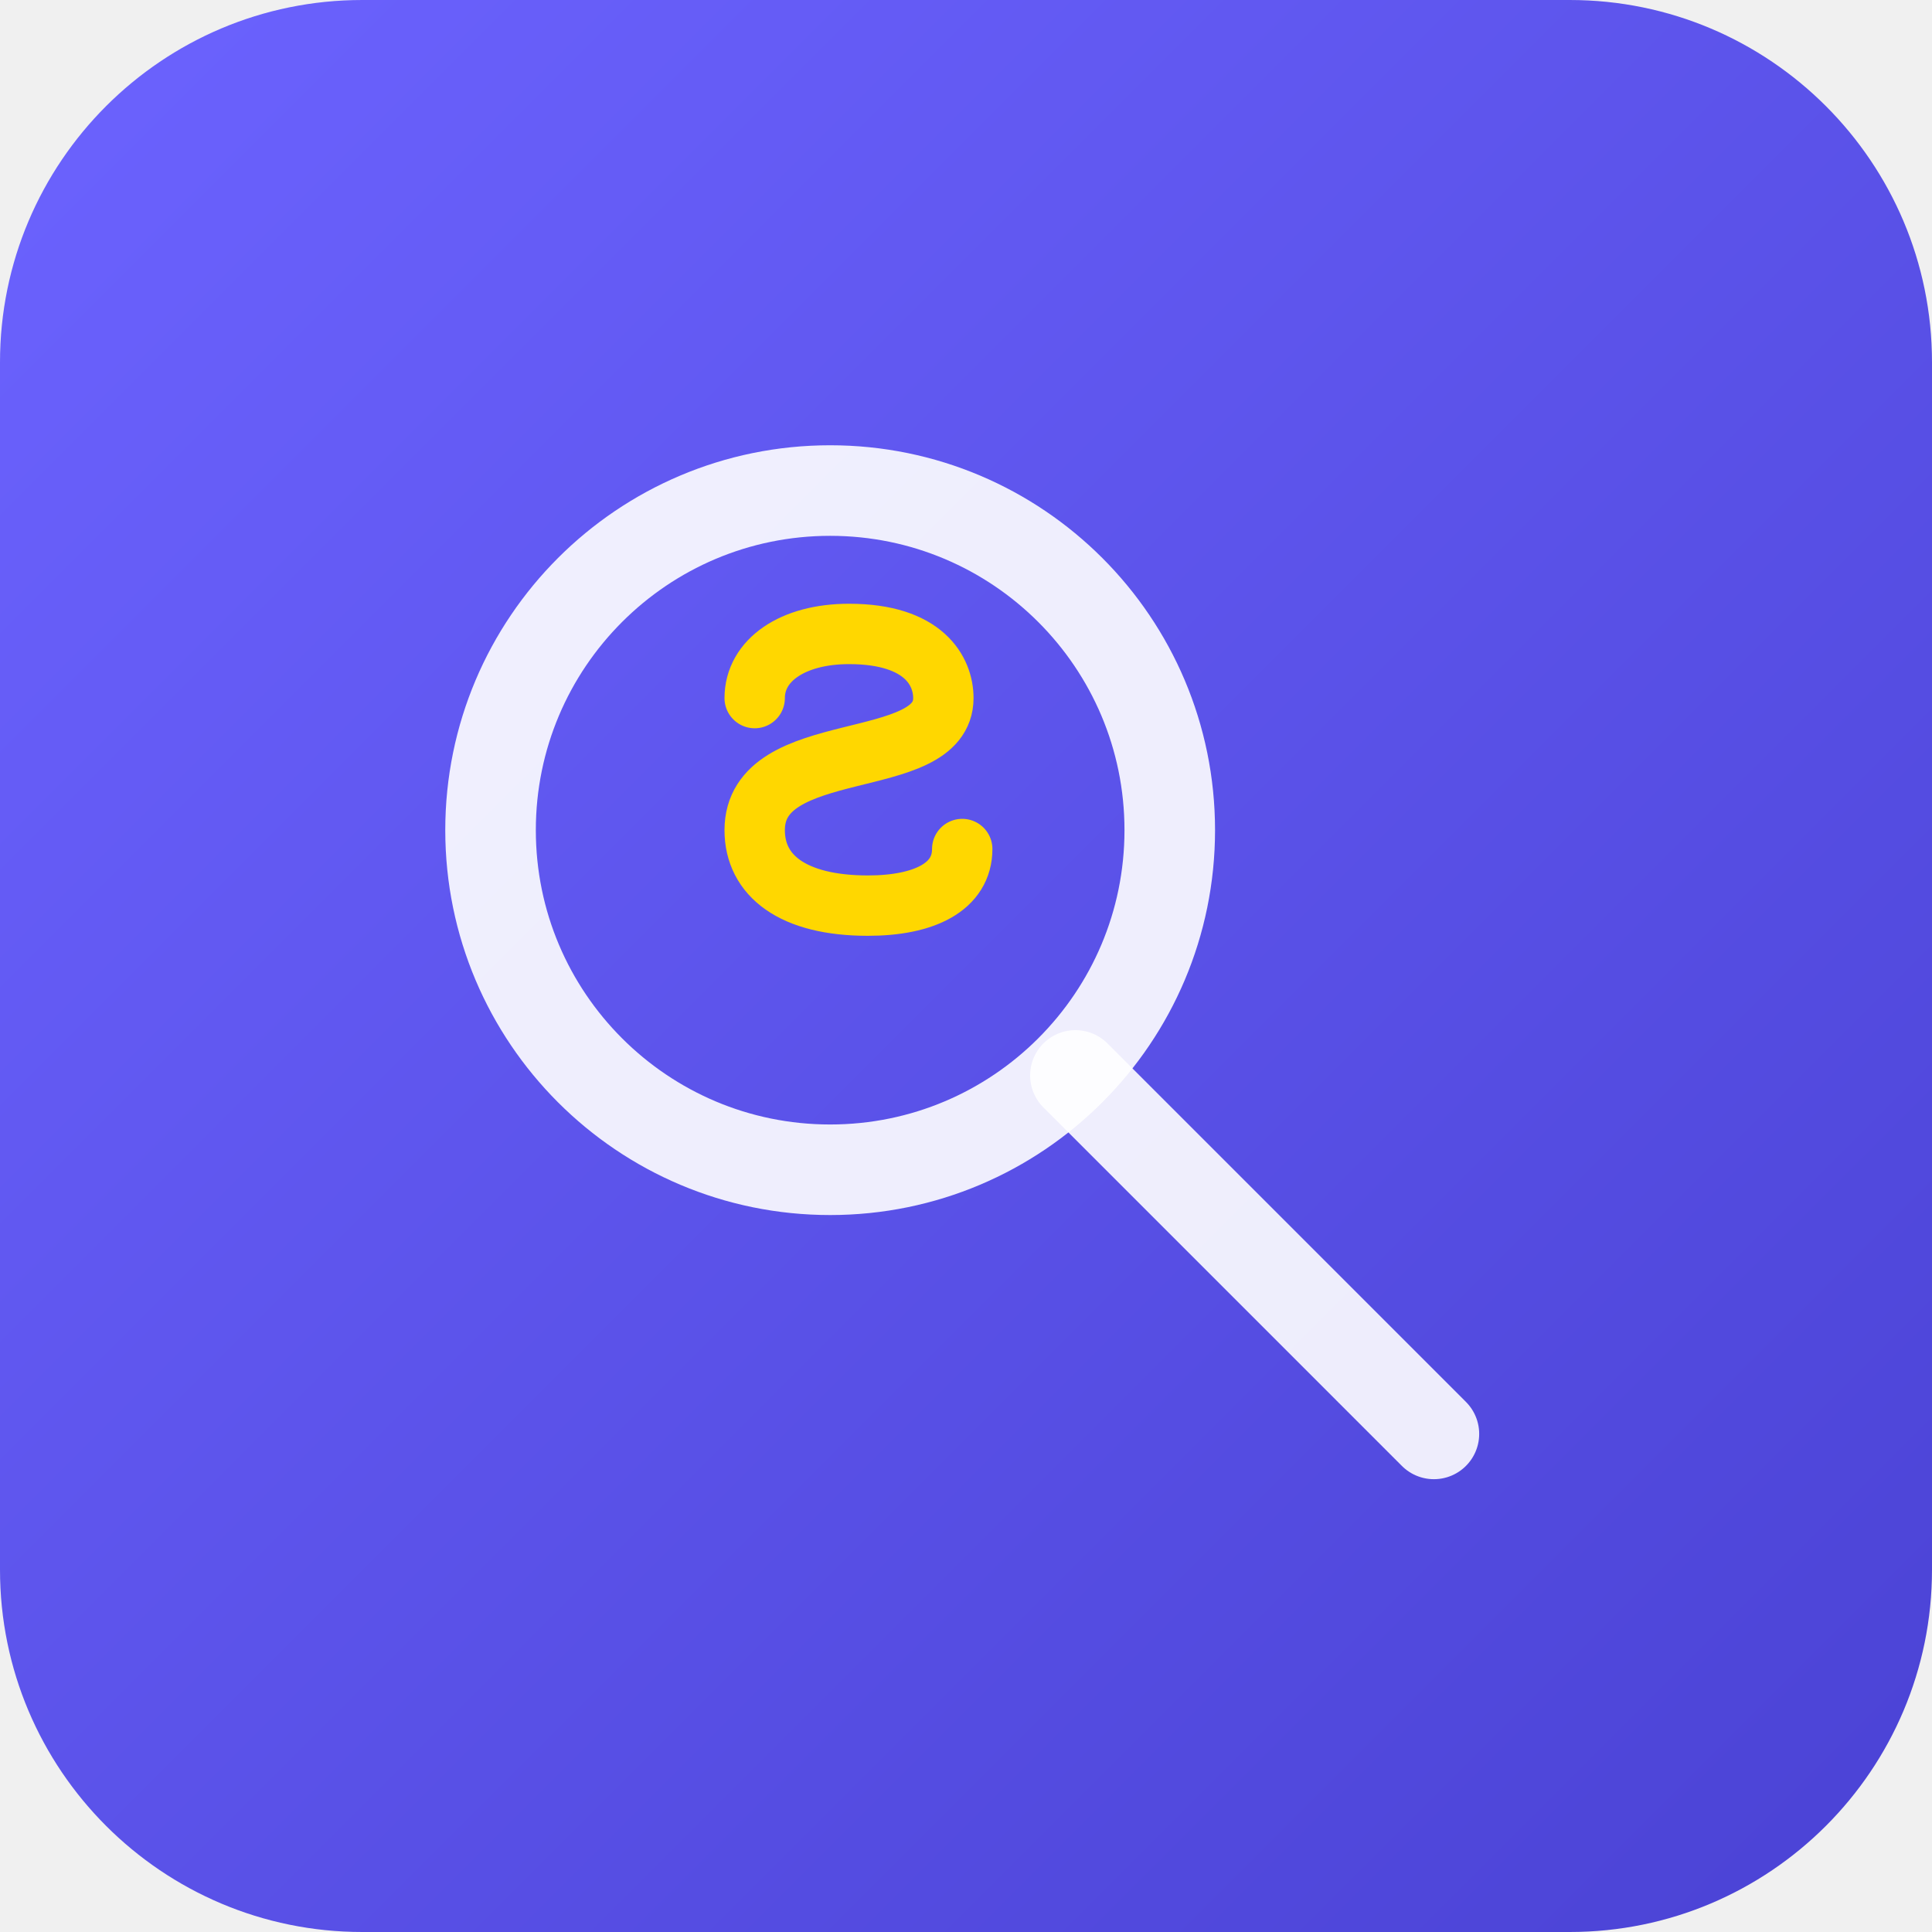
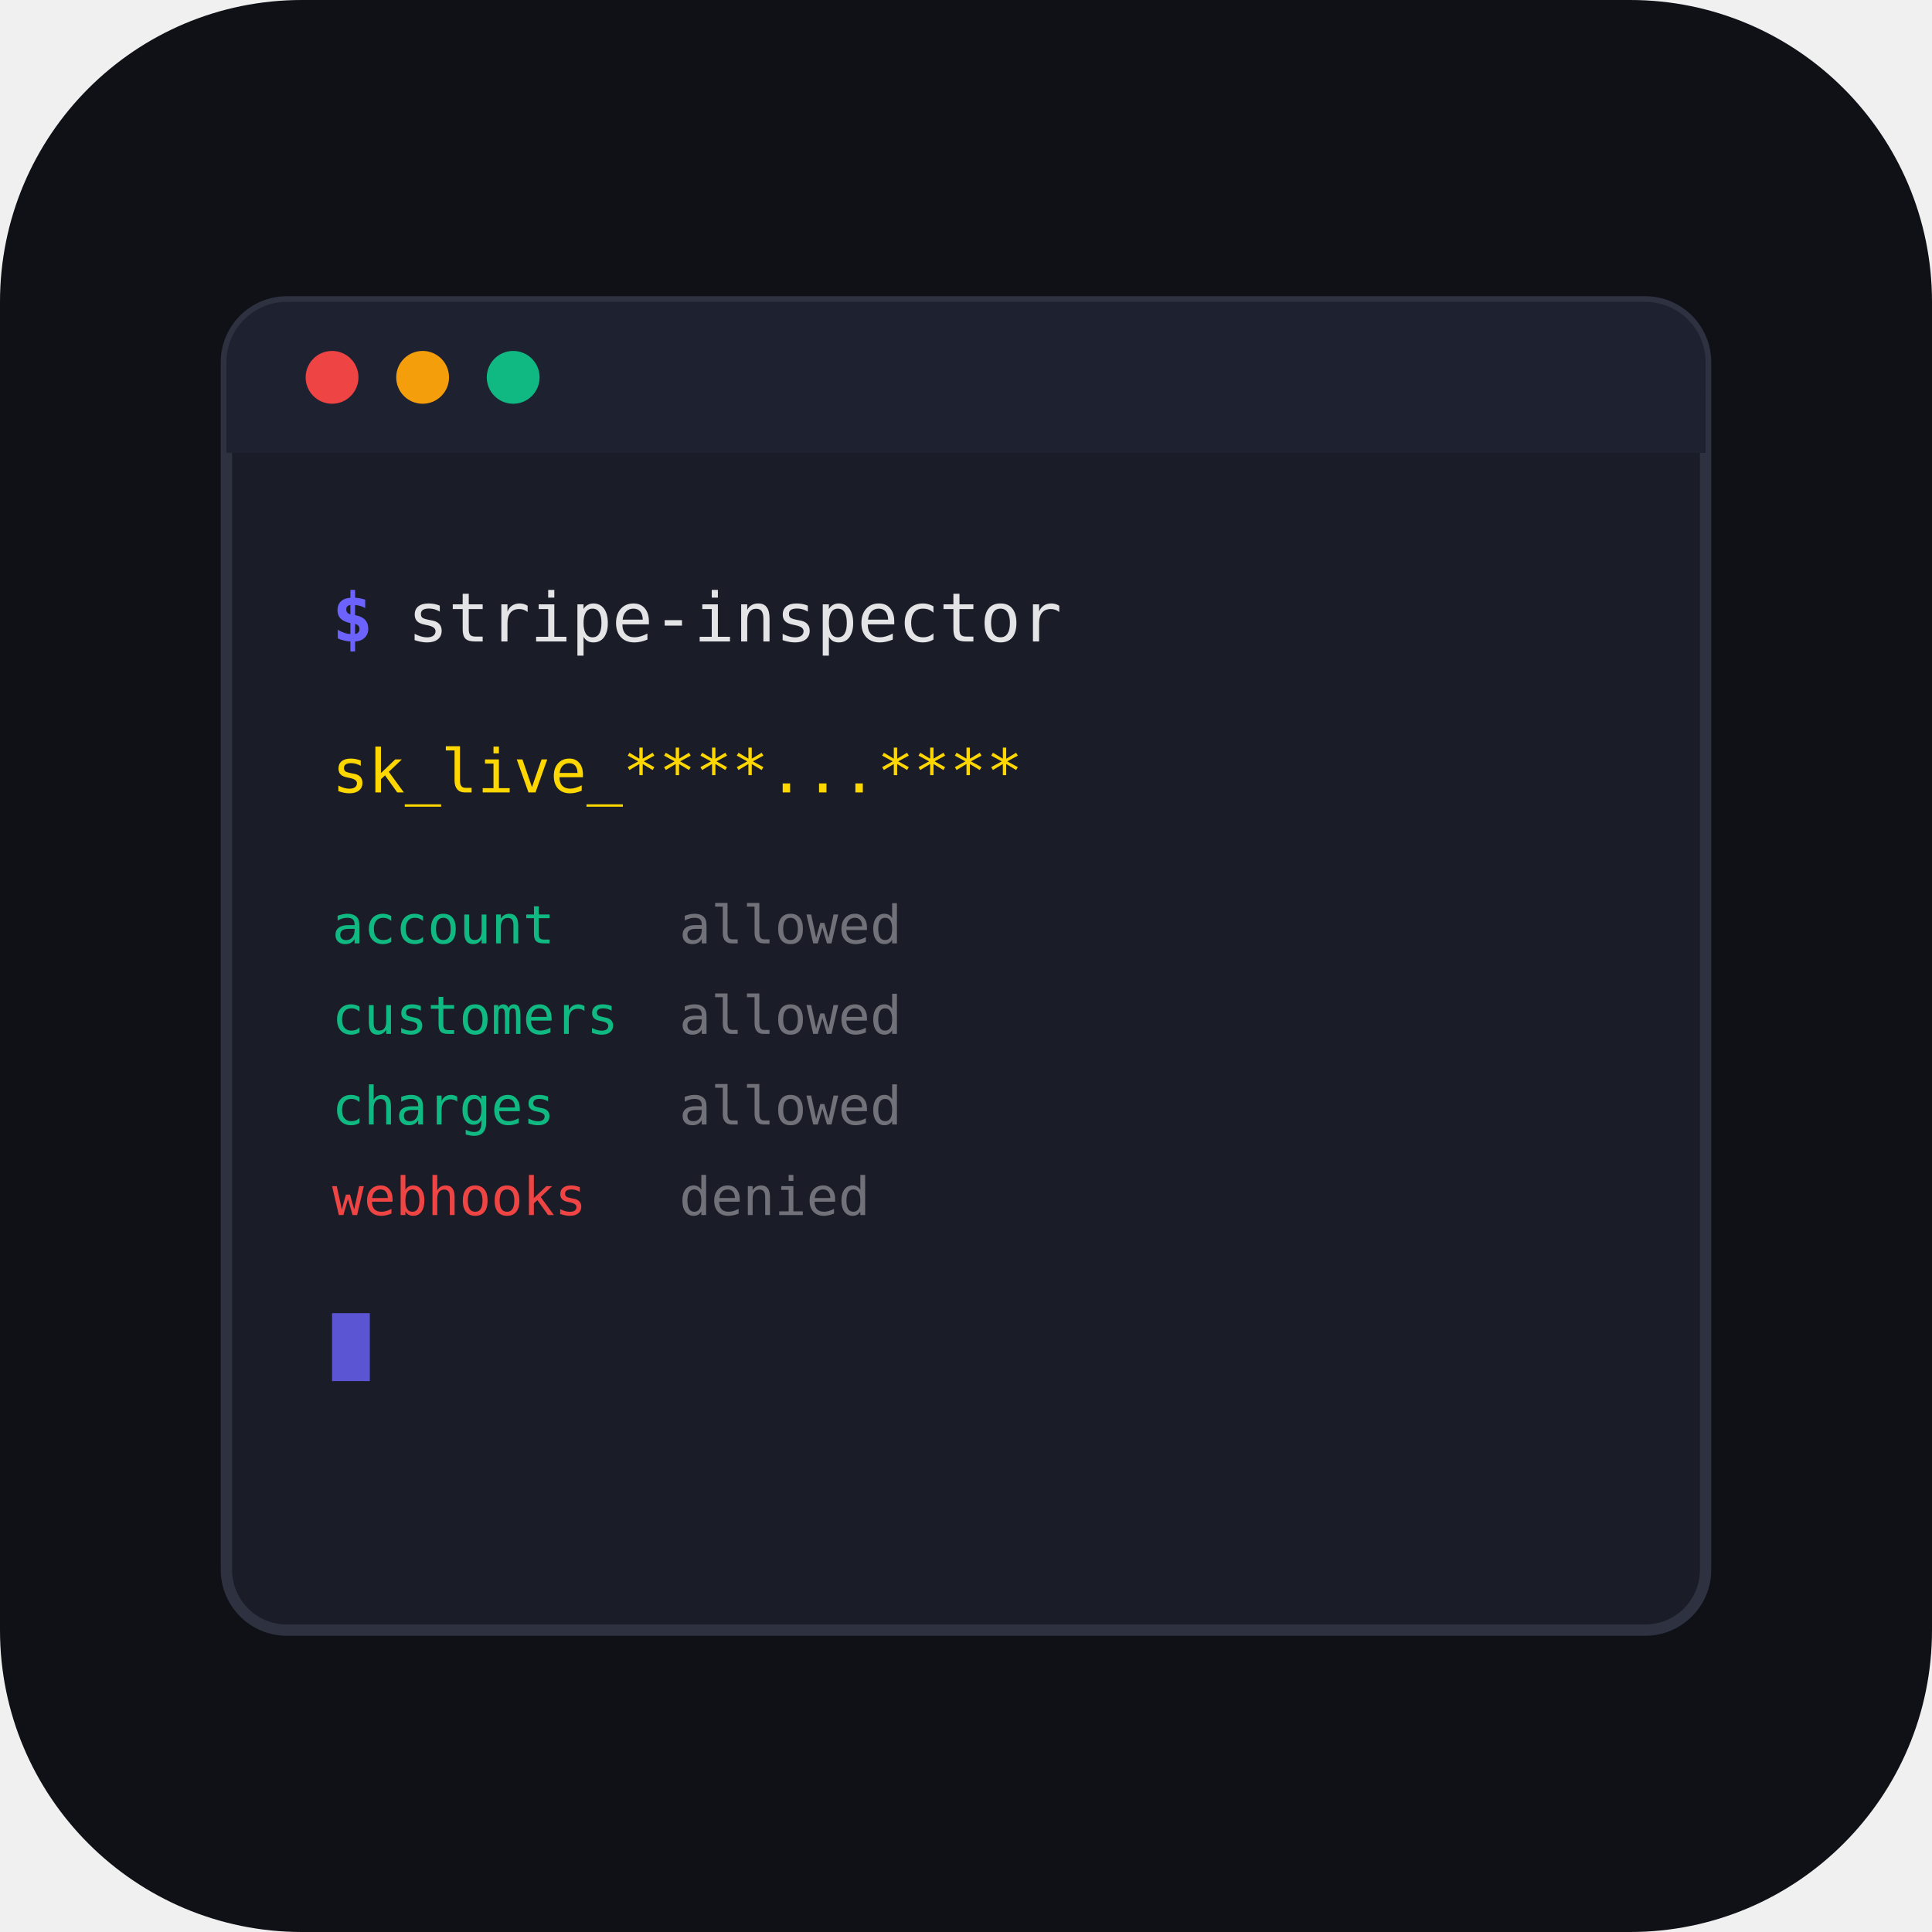
<svg xmlns="http://www.w3.org/2000/svg" viewBox="0 0 512 512" fill="none">
-   <defs>
-     <linearGradient id="bg" x1="0" y1="0" x2="1" y2="1">
-       <stop offset="0%" stop-color="#6c63ff" />
-       <stop offset="100%" stop-color="#4a42d4" />
-     </linearGradient>
-   </defs>
-   <rect width="512" height="512" rx="96" fill="url(#bg)" />
-   <circle cx="220" cy="220" r="90" stroke="#fff" stroke-width="24" fill="none" opacity="0.9" />
-   <line x1="285" y1="285" x2="380" y2="380" stroke="#fff" stroke-width="24" stroke-linecap="round" opacity="0.9" />
-   <path d="M200 185 C200 175 210 168 225 168 C245 168 250 178 250 185 C250 205 200 195 200 220 C200 232 210 240 230 240 C245 240 255 235 255 225" stroke="#FFD700" stroke-width="16" stroke-linecap="round" fill="none" />
+   <rect width="512" height="512" rx="80" fill="#0f1117" />
+   <rect x="60" y="80" width="392" height="352" rx="16" fill="#1a1d27" stroke="#2d3140" stroke-width="3" />
+   <rect x="60" y="80" width="392" height="40" rx="16" fill="#1e2130" />
+   <rect x="60" y="104" width="392" height="16" fill="#1e2130" />
+   <circle cx="88" cy="100" r="7" fill="#ef4444" />
+   <circle cx="112" cy="100" r="7" fill="#f59e0b" />
+   <circle cx="136" cy="100" r="7" fill="#10b981" />
+   <text x="88" y="170" font-family="monospace" font-size="18" fill="#6c63ff" font-weight="bold">$</text>
+   <text x="108" y="170" font-family="monospace" font-size="18" fill="#e4e4e7"> stripe-inspector</text>
+   <text x="88" y="210" font-family="monospace" font-size="16" fill="#FFD700">sk_live_****...****</text>
+   <text x="88" y="250" font-family="monospace" font-size="14" fill="#10b981">account</text>
+   <text x="180" y="250" font-family="monospace" font-size="14" fill="#71717a">allowed</text>
+   <text x="88" y="274" font-family="monospace" font-size="14" fill="#10b981">customers</text>
+   <text x="180" y="274" font-family="monospace" font-size="14" fill="#71717a">allowed</text>
+   <text x="88" y="298" font-family="monospace" font-size="14" fill="#10b981">charges</text>
+   <text x="180" y="298" font-family="monospace" font-size="14" fill="#71717a">allowed</text>
+   <text x="88" y="322" font-family="monospace" font-size="14" fill="#ef4444">webhooks</text>
+   <text x="180" y="322" font-family="monospace" font-size="14" fill="#71717a">denied</text>
+   <rect x="88" y="348" width="10" height="18" fill="#6c63ff" opacity="0.8" />
</svg>
